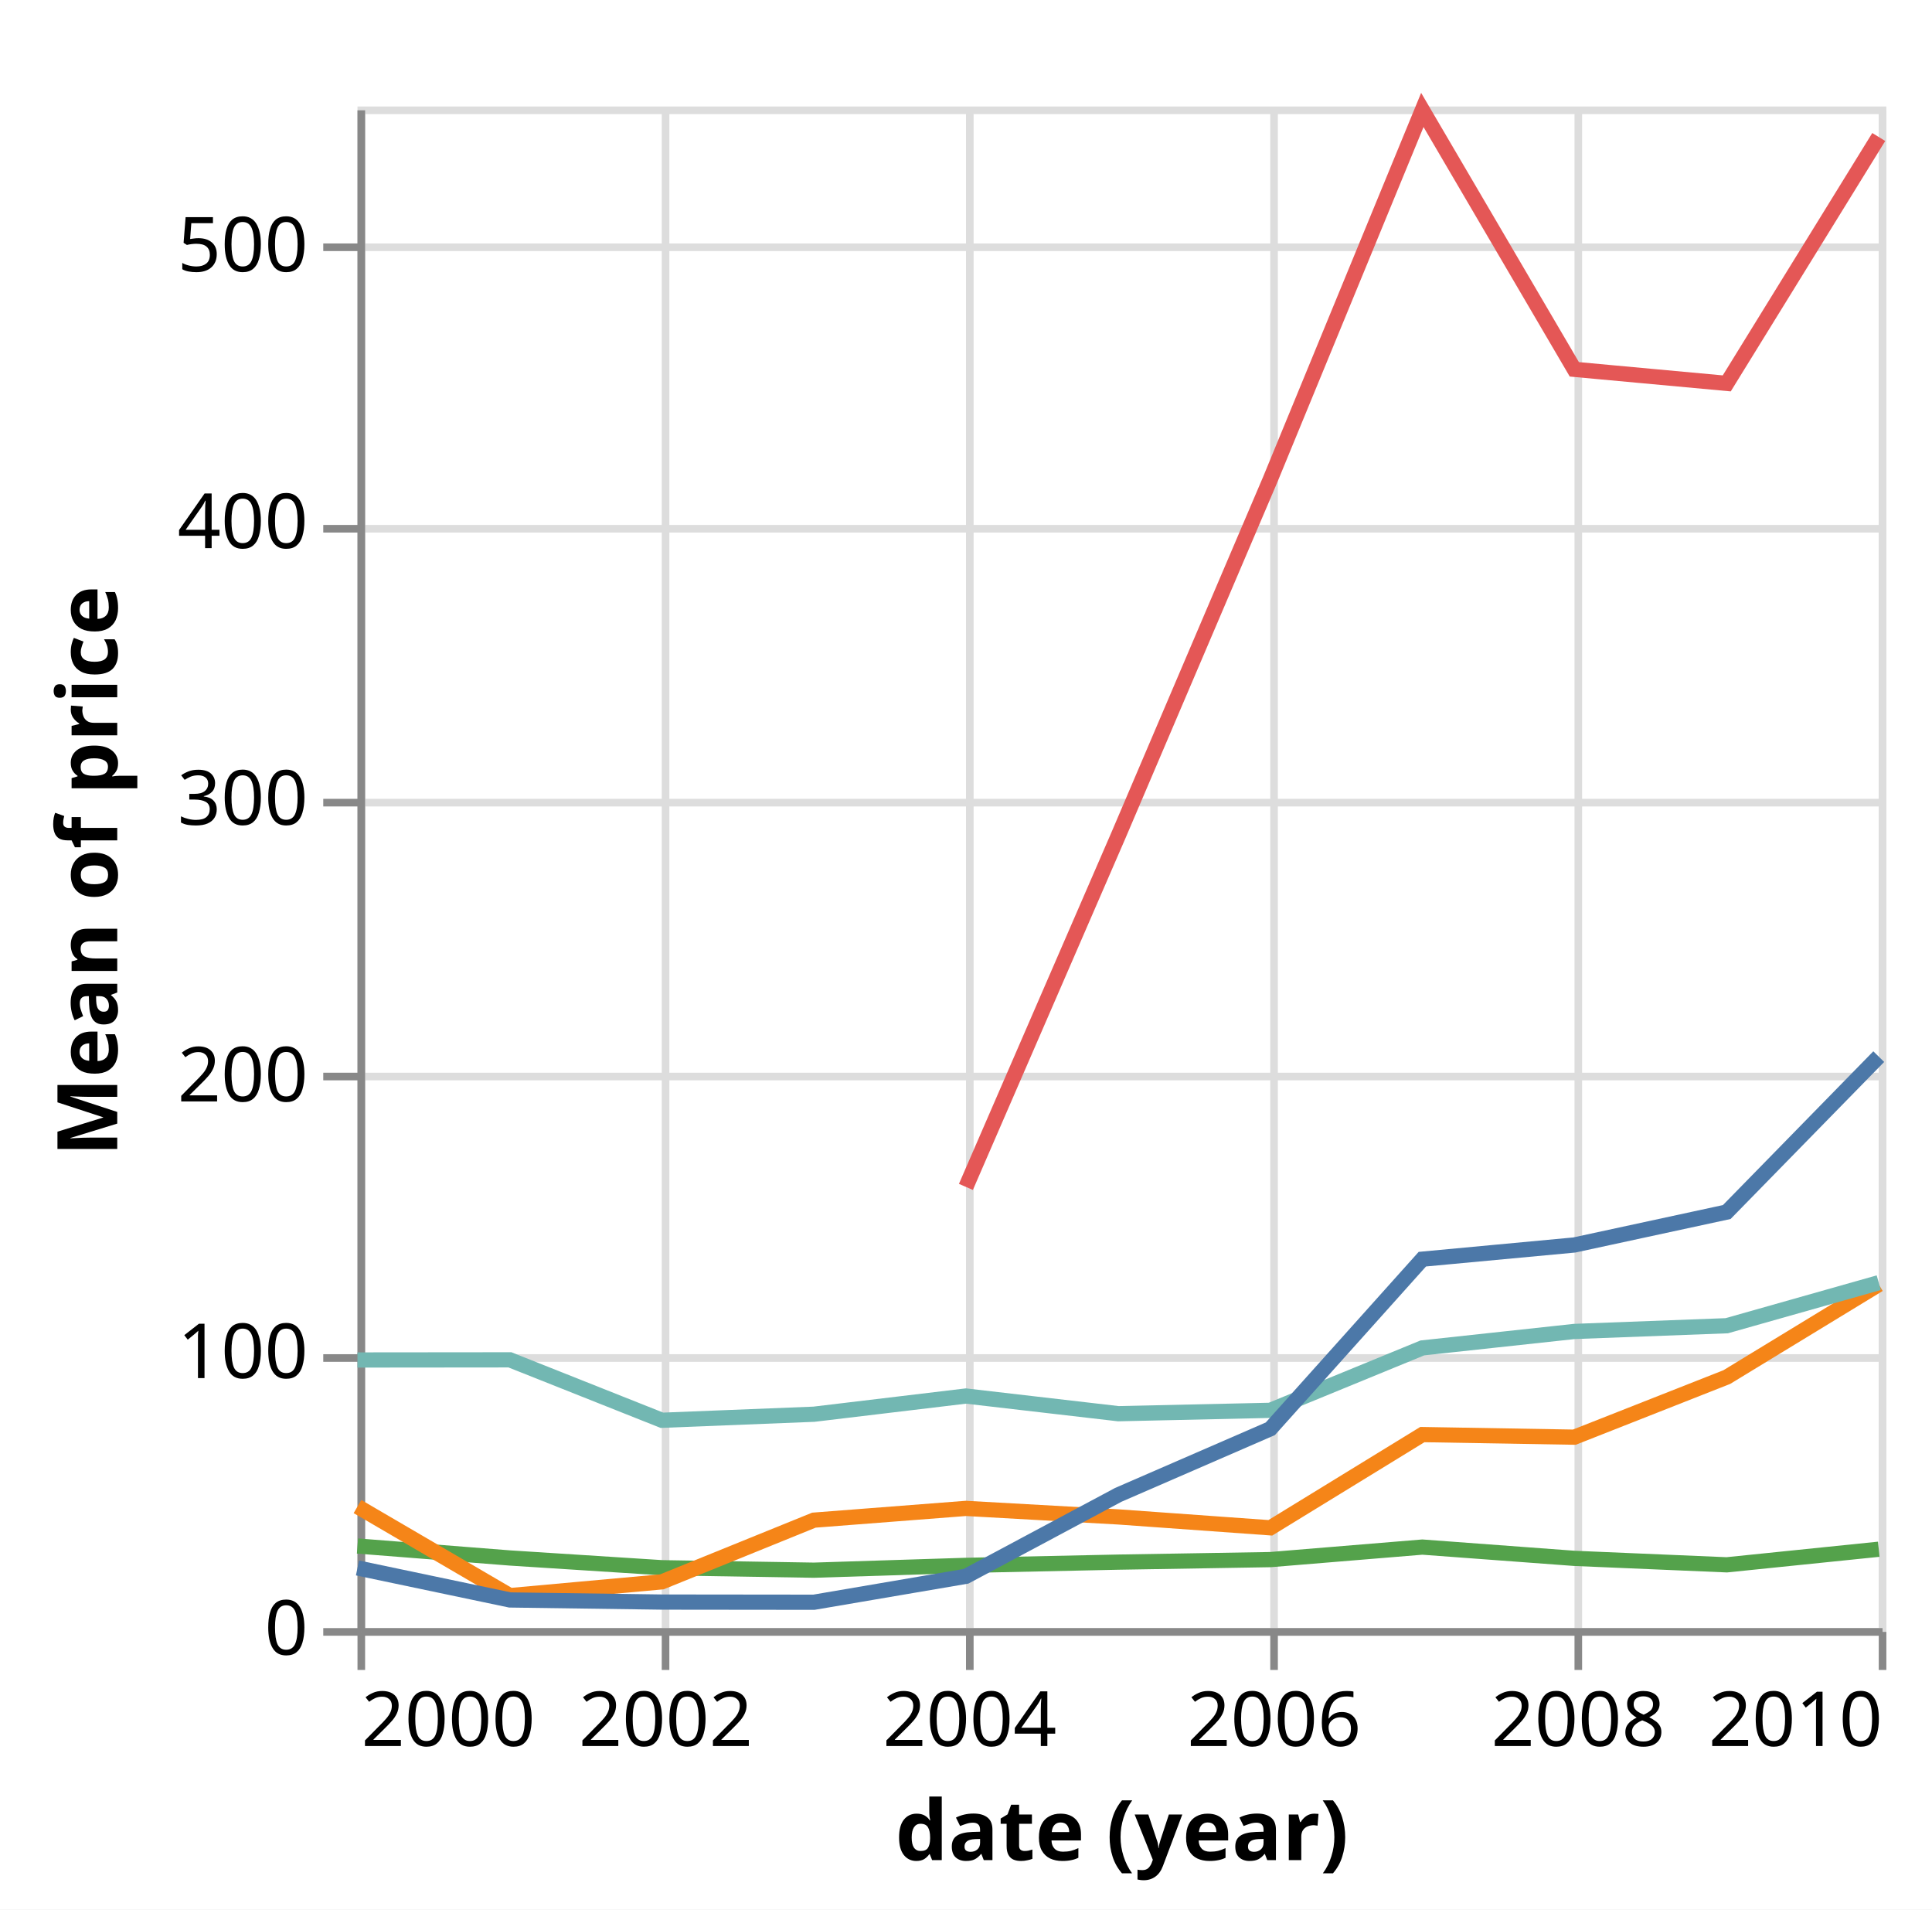
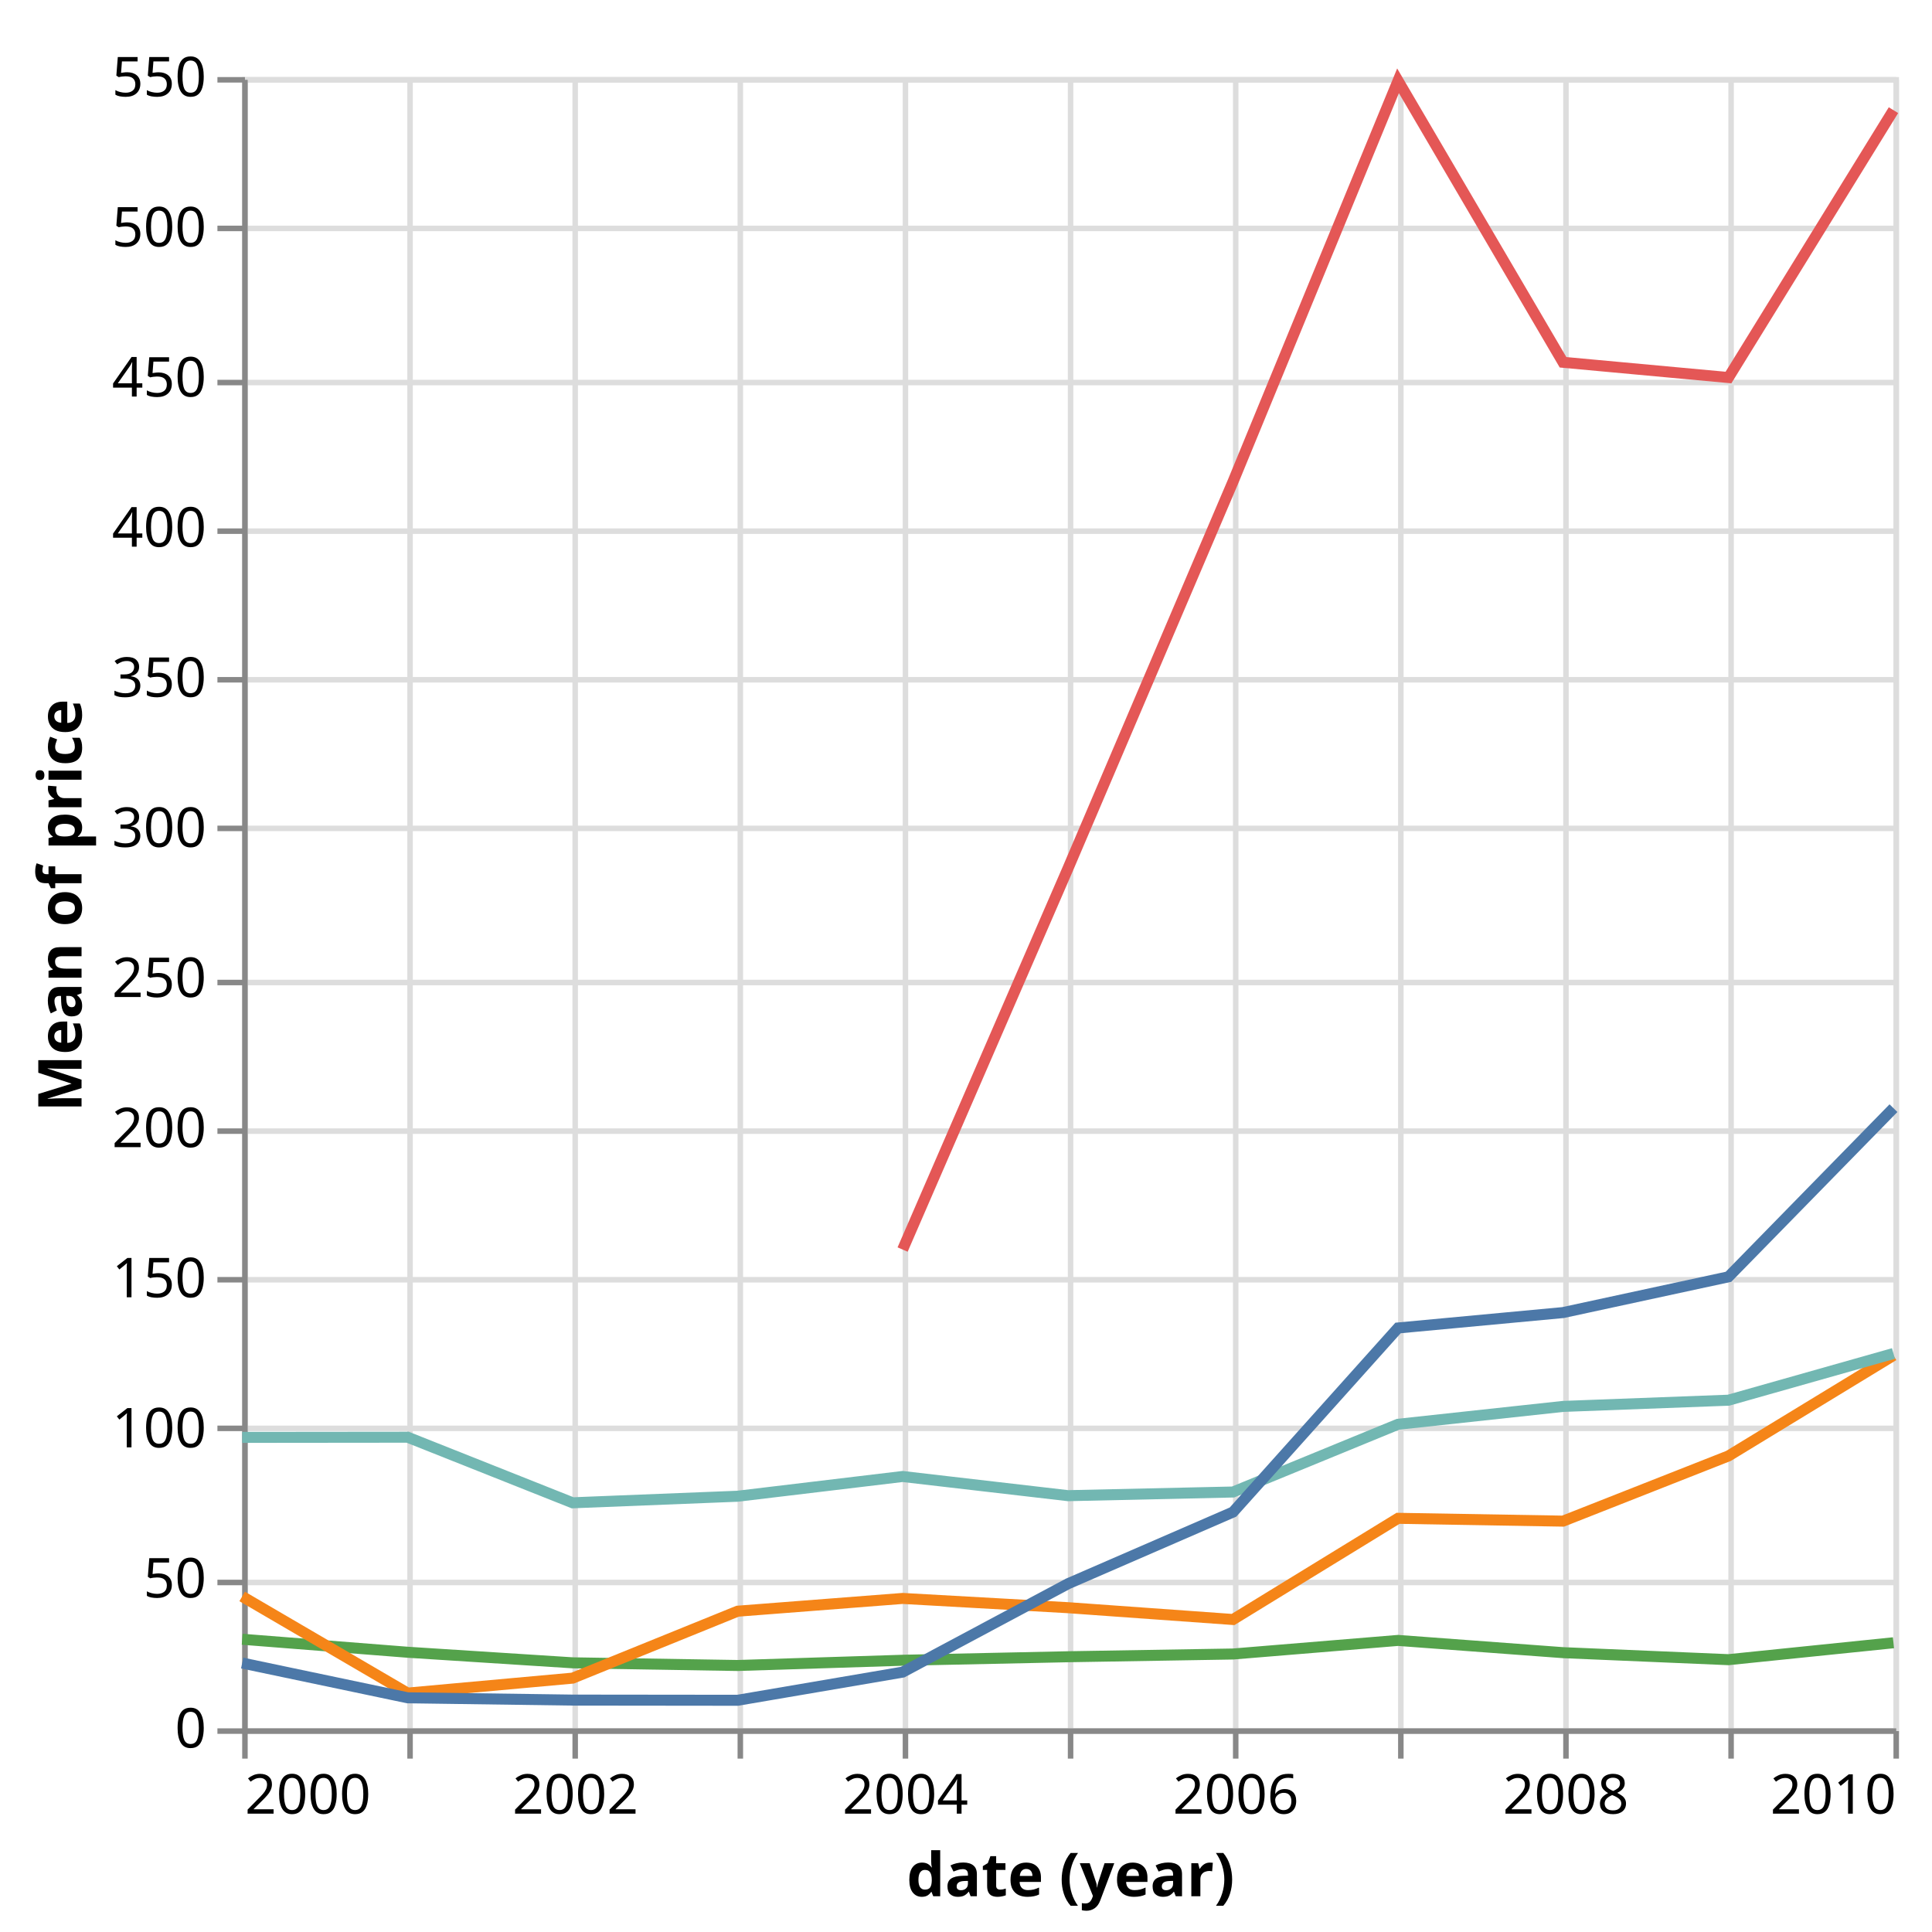
- <svg xmlns="http://www.w3.org/2000/svg" version="1.1" class="marks" width="254" height="251" viewBox="0 0 254 251">
-   <rect width="254" height="251" fill="white" />
-   <g fill="none" stroke-miterlimit="10" transform="translate(47,14)">
+ <svg xmlns="http://www.w3.org/2000/svg" version="1.1" class="marks" width="351" height="351" viewBox="0 0 351 351">
+   <rect width="351" height="351" fill="white" />
+   <g fill="none" stroke-miterlimit="10" transform="translate(44,14)">
    <g class="mark-group role-frame root" role="graphics-object" aria-roledescription="group mark container">
      <g transform="translate(0,0)">
-         <path class="background" aria-hidden="true" d="M0.5,0.5h200v200h-200Z" stroke="#ddd" />
+         <path class="background" aria-hidden="true" d="M0.5,0.5h300v300h-300Z" stroke="#ddd" />
        <g>
          <g class="mark-group role-axis" aria-hidden="true">
-             <g transform="translate(0.5,200.5)">
+             <g transform="translate(0.5,300.5)">
              <path class="background" aria-hidden="true" d="M0,0h0v0h0Z" pointer-events="none" />
              <g>
                <g class="mark-rule role-axis-grid" pointer-events="none">
-                   <line transform="translate(0,-200)" x2="0" y2="200" stroke="#ddd" stroke-width="1" opacity="1" />
-                   <line transform="translate(40,-200)" x2="0" y2="200" stroke="#ddd" stroke-width="1" opacity="1" />
-                   <line transform="translate(80,-200)" x2="0" y2="200" stroke="#ddd" stroke-width="1" opacity="1" />
-                   <line transform="translate(120,-200)" x2="0" y2="200" stroke="#ddd" stroke-width="1" opacity="1" />
-                   <line transform="translate(160,-200)" x2="0" y2="200" stroke="#ddd" stroke-width="1" opacity="1" />
-                   <line transform="translate(200,-200)" x2="0" y2="200" stroke="#ddd" stroke-width="1" opacity="1" />
+                   <line transform="translate(0,-300)" x2="0" y2="300" stroke="#ddd" stroke-width="1" opacity="1" />
+                   <line transform="translate(30,-300)" x2="0" y2="300" stroke="#ddd" stroke-width="1" opacity="1" />
+                   <line transform="translate(60,-300)" x2="0" y2="300" stroke="#ddd" stroke-width="1" opacity="1" />
+                   <line transform="translate(90,-300)" x2="0" y2="300" stroke="#ddd" stroke-width="1" opacity="1" />
+                   <line transform="translate(120,-300)" x2="0" y2="300" stroke="#ddd" stroke-width="1" opacity="1" />
+                   <line transform="translate(150,-300)" x2="0" y2="300" stroke="#ddd" stroke-width="1" opacity="1" />
+                   <line transform="translate(180,-300)" x2="0" y2="300" stroke="#ddd" stroke-width="1" opacity="1" />
+                   <line transform="translate(210,-300)" x2="0" y2="300" stroke="#ddd" stroke-width="1" opacity="1" />
+                   <line transform="translate(240,-300)" x2="0" y2="300" stroke="#ddd" stroke-width="1" opacity="1" />
+                   <line transform="translate(270,-300)" x2="0" y2="300" stroke="#ddd" stroke-width="1" opacity="1" />
+                   <line transform="translate(300,-300)" x2="0" y2="300" stroke="#ddd" stroke-width="1" opacity="1" />
                </g>
              </g>
              <path class="foreground" aria-hidden="true" d="" pointer-events="none" display="none" />
            </g>
          </g>
          <g class="mark-group role-axis" aria-hidden="true">
            <g transform="translate(0.5,0.5)">
              <path class="background" aria-hidden="true" d="M0,0h0v0h0Z" pointer-events="none" />
              <g>
                <g class="mark-rule role-axis-grid" pointer-events="none">
-                   <line transform="translate(0,200)" x2="200" y2="0" stroke="#ddd" stroke-width="1" opacity="1" />
-                   <line transform="translate(0,164)" x2="200" y2="0" stroke="#ddd" stroke-width="1" opacity="1" />
-                   <line transform="translate(0,127)" x2="200" y2="0" stroke="#ddd" stroke-width="1" opacity="1" />
-                   <line transform="translate(0,91)" x2="200" y2="0" stroke="#ddd" stroke-width="1" opacity="1" />
-                   <line transform="translate(0,55)" x2="200" y2="0" stroke="#ddd" stroke-width="1" opacity="1" />
-                   <line transform="translate(0,18)" x2="200" y2="0" stroke="#ddd" stroke-width="1" opacity="1" />
+                   <line transform="translate(0,300)" x2="300" y2="0" stroke="#ddd" stroke-width="1" opacity="1" />
+                   <line transform="translate(0,273)" x2="300" y2="0" stroke="#ddd" stroke-width="1" opacity="1" />
+                   <line transform="translate(0,245)" x2="300" y2="0" stroke="#ddd" stroke-width="1" opacity="1" />
+                   <line transform="translate(0,218)" x2="300" y2="0" stroke="#ddd" stroke-width="1" opacity="1" />
+                   <line transform="translate(0,191)" x2="300" y2="0" stroke="#ddd" stroke-width="1" opacity="1" />
+                   <line transform="translate(0,164)" x2="300" y2="0" stroke="#ddd" stroke-width="1" opacity="1" />
+                   <line transform="translate(0,136)" x2="300" y2="0" stroke="#ddd" stroke-width="1" opacity="1" />
+                   <line transform="translate(0,109)" x2="300" y2="0" stroke="#ddd" stroke-width="1" opacity="1" />
+                   <line transform="translate(0,82)" x2="300" y2="0" stroke="#ddd" stroke-width="1" opacity="1" />
+                   <line transform="translate(0,55)" x2="300" y2="0" stroke="#ddd" stroke-width="1" opacity="1" />
+                   <line transform="translate(0,27)" x2="300" y2="0" stroke="#ddd" stroke-width="1" opacity="1" />
+                   <line transform="translate(0,0)" x2="300" y2="0" stroke="#ddd" stroke-width="1" opacity="1" />
                </g>
              </g>
              <path class="foreground" aria-hidden="true" d="" pointer-events="none" display="none" />
            </g>
          </g>
          <g class="mark-group role-axis" role="graphics-symbol" aria-roledescription="axis" aria-label="X-axis titled 'date (year)' for a time scale with values from 2000 to 2010">
-             <g transform="translate(0.5,200.5)">
+             <g transform="translate(0.5,300.5)">
              <path class="background" aria-hidden="true" d="M0,0h0v0h0Z" pointer-events="none" />
              <g>
                <g class="mark-rule role-axis-tick" pointer-events="none">
                  <line transform="translate(0,0)" x2="0" y2="5" stroke="#888" stroke-width="1" opacity="1" />
-                   <line transform="translate(40,0)" x2="0" y2="5" stroke="#888" stroke-width="1" opacity="1" />
-                   <line transform="translate(80,0)" x2="0" y2="5" stroke="#888" stroke-width="1" opacity="1" />
+                   <line transform="translate(30,0)" x2="0" y2="5" stroke="#888" stroke-width="1" opacity="1" />
+                   <line transform="translate(60,0)" x2="0" y2="5" stroke="#888" stroke-width="1" opacity="1" />
+                   <line transform="translate(90,0)" x2="0" y2="5" stroke="#888" stroke-width="1" opacity="1" />
                  <line transform="translate(120,0)" x2="0" y2="5" stroke="#888" stroke-width="1" opacity="1" />
-                   <line transform="translate(160,0)" x2="0" y2="5" stroke="#888" stroke-width="1" opacity="1" />
-                   <line transform="translate(200,0)" x2="0" y2="5" stroke="#888" stroke-width="1" opacity="1" />
+                   <line transform="translate(150,0)" x2="0" y2="5" stroke="#888" stroke-width="1" opacity="1" />
+                   <line transform="translate(180,0)" x2="0" y2="5" stroke="#888" stroke-width="1" opacity="1" />
+                   <line transform="translate(210,0)" x2="0" y2="5" stroke="#888" stroke-width="1" opacity="1" />
+                   <line transform="translate(240,0)" x2="0" y2="5" stroke="#888" stroke-width="1" opacity="1" />
+                   <line transform="translate(270,0)" x2="0" y2="5" stroke="#888" stroke-width="1" opacity="1" />
+                   <line transform="translate(300,0)" x2="0" y2="5" stroke="#888" stroke-width="1" opacity="1" />
                </g>
                <g class="mark-text role-axis-label" pointer-events="none">
                  <text text-anchor="start" transform="translate(0,15)" font-family="sans-serif" font-size="10px" fill="#000" opacity="1">2000</text>
-                   <text text-anchor="middle" transform="translate(40.0219,15)" font-family="sans-serif" font-size="10px" fill="#000" opacity="1">2002</text>
-                   <text text-anchor="middle" transform="translate(79.98905,15)" font-family="sans-serif" font-size="10px" fill="#000" opacity="1">2004</text>
-                   <text text-anchor="middle" transform="translate(120.0109,15)" font-family="sans-serif" font-size="10px" fill="#000" opacity="1">2006</text>
-                   <text text-anchor="middle" transform="translate(159.9781,15)" font-family="sans-serif" font-size="10px" fill="#000" opacity="1">2008</text>
-                   <text text-anchor="end" transform="translate(200,15)" font-family="sans-serif" font-size="10px" fill="#000" opacity="1">2010</text>
+                   <text text-anchor="middle" transform="translate(30.05749,15)" font-family="sans-serif" font-size="10px" fill="#000" opacity="0">2001</text>
+                   <text text-anchor="middle" transform="translate(60.03285,15)" font-family="sans-serif" font-size="10px" fill="#000" opacity="1">2002</text>
+                   <text text-anchor="middle" transform="translate(90.00821,15)" font-family="sans-serif" font-size="10px" fill="#000" opacity="0">2003</text>
+                   <text text-anchor="middle" transform="translate(119.9836,15)" font-family="sans-serif" font-size="10px" fill="#000" opacity="1">2004</text>
+                   <text text-anchor="middle" transform="translate(150.0411,15)" font-family="sans-serif" font-size="10px" fill="#000" opacity="0">2005</text>
+                   <text text-anchor="middle" transform="translate(180.0164,15)" font-family="sans-serif" font-size="10px" fill="#000" opacity="1">2006</text>
+                   <text text-anchor="middle" transform="translate(209.9918,15)" font-family="sans-serif" font-size="10px" fill="#000" opacity="0">2007</text>
+                   <text text-anchor="middle" transform="translate(239.9672,15)" font-family="sans-serif" font-size="10px" fill="#000" opacity="1">2008</text>
+                   <text text-anchor="middle" transform="translate(270.0246,15)" font-family="sans-serif" font-size="10px" fill="#000" opacity="0">2009</text>
+                   <text text-anchor="end" transform="translate(300,15)" font-family="sans-serif" font-size="10px" fill="#000" opacity="1">2010</text>
                </g>
                <g class="mark-rule role-axis-domain" pointer-events="none">
-                   <line transform="translate(0,0)" x2="200" y2="0" stroke="#888" stroke-width="1" opacity="1" />
+                   <line transform="translate(0,0)" x2="300" y2="0" stroke="#888" stroke-width="1" opacity="1" />
                </g>
                <g class="mark-text role-axis-title" pointer-events="none">
-                   <text text-anchor="middle" transform="translate(100,30)" font-family="sans-serif" font-size="11px" font-weight="bold" fill="#000" opacity="1">date (year)</text>
+                   <text text-anchor="middle" transform="translate(150,30)" font-family="sans-serif" font-size="11px" font-weight="bold" fill="#000" opacity="1">date (year)</text>
                </g>
              </g>
              <path class="foreground" aria-hidden="true" d="" pointer-events="none" display="none" />
            </g>
          </g>
          <g class="mark-group role-axis" role="graphics-symbol" aria-roledescription="axis" aria-label="Y-axis titled 'Mean of price' for a linear scale with values from 0 to 550">
            <g transform="translate(0.5,0.5)">
              <path class="background" aria-hidden="true" d="M0,0h0v0h0Z" pointer-events="none" />
              <g>
                <g class="mark-rule role-axis-tick" pointer-events="none">
-                   <line transform="translate(0,200)" x2="-5" y2="0" stroke="#888" stroke-width="1" opacity="1" />
+                   <line transform="translate(0,300)" x2="-5" y2="0" stroke="#888" stroke-width="1" opacity="1" />
+                   <line transform="translate(0,273)" x2="-5" y2="0" stroke="#888" stroke-width="1" opacity="1" />
+                   <line transform="translate(0,245)" x2="-5" y2="0" stroke="#888" stroke-width="1" opacity="1" />
+                   <line transform="translate(0,218)" x2="-5" y2="0" stroke="#888" stroke-width="1" opacity="1" />
+                   <line transform="translate(0,191)" x2="-5" y2="0" stroke="#888" stroke-width="1" opacity="1" />
                  <line transform="translate(0,164)" x2="-5" y2="0" stroke="#888" stroke-width="1" opacity="1" />
-                   <line transform="translate(0,127)" x2="-5" y2="0" stroke="#888" stroke-width="1" opacity="1" />
-                   <line transform="translate(0,91)" x2="-5" y2="0" stroke="#888" stroke-width="1" opacity="1" />
+                   <line transform="translate(0,136)" x2="-5" y2="0" stroke="#888" stroke-width="1" opacity="1" />
+                   <line transform="translate(0,109)" x2="-5" y2="0" stroke="#888" stroke-width="1" opacity="1" />
+                   <line transform="translate(0,82)" x2="-5" y2="0" stroke="#888" stroke-width="1" opacity="1" />
                  <line transform="translate(0,55)" x2="-5" y2="0" stroke="#888" stroke-width="1" opacity="1" />
-                   <line transform="translate(0,18)" x2="-5" y2="0" stroke="#888" stroke-width="1" opacity="1" />
+                   <line transform="translate(0,27)" x2="-5" y2="0" stroke="#888" stroke-width="1" opacity="1" />
+                   <line transform="translate(0,0)" x2="-5" y2="0" stroke="#888" stroke-width="1" opacity="1" />
                </g>
                <g class="mark-text role-axis-label" pointer-events="none">
-                   <text text-anchor="end" transform="translate(-7,203)" font-family="sans-serif" font-size="10px" fill="#000" opacity="1">0</text>
-                   <text text-anchor="end" transform="translate(-7,166.6364)" font-family="sans-serif" font-size="10px" fill="#000" opacity="1">100</text>
-                   <text text-anchor="end" transform="translate(-7,130.2727)" font-family="sans-serif" font-size="10px" fill="#000" opacity="1">200</text>
-                   <text text-anchor="end" transform="translate(-7,93.90909)" font-family="sans-serif" font-size="10px" fill="#000" opacity="1">300</text>
-                   <text text-anchor="end" transform="translate(-7,57.54545)" font-family="sans-serif" font-size="10px" fill="#000" opacity="1">400</text>
-                   <text text-anchor="end" transform="translate(-7,21.18182)" font-family="sans-serif" font-size="10px" fill="#000" opacity="1">500</text>
+                   <text text-anchor="end" transform="translate(-7,303)" font-family="sans-serif" font-size="10px" fill="#000" opacity="1">0</text>
+                   <text text-anchor="end" transform="translate(-7,275.7273)" font-family="sans-serif" font-size="10px" fill="#000" opacity="1">50</text>
+                   <text text-anchor="end" transform="translate(-7,248.4545)" font-family="sans-serif" font-size="10px" fill="#000" opacity="1">100</text>
+                   <text text-anchor="end" transform="translate(-7,221.1818)" font-family="sans-serif" font-size="10px" fill="#000" opacity="1">150</text>
+                   <text text-anchor="end" transform="translate(-7,193.9091)" font-family="sans-serif" font-size="10px" fill="#000" opacity="1">200</text>
+                   <text text-anchor="end" transform="translate(-7,166.6364)" font-family="sans-serif" font-size="10px" fill="#000" opacity="1">250</text>
+                   <text text-anchor="end" transform="translate(-7,139.3636)" font-family="sans-serif" font-size="10px" fill="#000" opacity="1">300</text>
+                   <text text-anchor="end" transform="translate(-7,112.0909)" font-family="sans-serif" font-size="10px" fill="#000" opacity="1">350</text>
+                   <text text-anchor="end" transform="translate(-7,84.81818)" font-family="sans-serif" font-size="10px" fill="#000" opacity="1">400</text>
+                   <text text-anchor="end" transform="translate(-7,57.54545)" font-family="sans-serif" font-size="10px" fill="#000" opacity="1">450</text>
+                   <text text-anchor="end" transform="translate(-7,30.27273)" font-family="sans-serif" font-size="10px" fill="#000" opacity="1">500</text>
+                   <text text-anchor="end" transform="translate(-7,3)" font-family="sans-serif" font-size="10px" fill="#000" opacity="1">550</text>
                </g>
                <g class="mark-rule role-axis-domain" pointer-events="none">
-                   <line transform="translate(0,200)" x2="0" y2="-200" stroke="#888" stroke-width="1" opacity="1" />
+                   <line transform="translate(0,300)" x2="0" y2="-300" stroke="#888" stroke-width="1" opacity="1" />
                </g>
                <g class="mark-text role-axis-title" pointer-events="none">
-                   <text text-anchor="middle" transform="translate(-30.08691,100) rotate(-90) translate(0,-2)" font-family="sans-serif" font-size="11px" font-weight="bold" fill="#000" opacity="1">Mean of price</text>
+                   <text text-anchor="middle" transform="translate(-27.68457,150) rotate(-90) translate(0,-2)" font-family="sans-serif" font-size="11px" font-weight="bold" fill="#000" opacity="1">Mean of price</text>
                </g>
              </g>
              <path class="foreground" aria-hidden="true" d="" pointer-events="none" display="none" />
            </g>
          </g>
          <g class="mark-group role-scope pathgroup" role="graphics-object" aria-roledescription="group mark container">
            <g transform="translate(0,0)">
-               <path class="background" aria-hidden="true" d="M0,0h200v200h-200Z" />
+               <path class="background" aria-hidden="true" d="M0,0h300v300h-300Z" />
              <g>
                <g class="mark-line role-mark marks" role="graphics-object" aria-roledescription="line mark container">
-                   <path aria-label="date (year): 2000; Mean of price: 29.6733333333; symbol: MSFT" role="graphics-symbol" aria-roledescription="line mark" d="M0,189.21L20.038,190.783L40.022,192.063L60.005,192.388L79.989,191.755L100.027,191.329L120.011,190.997L139.995,189.351L159.978,190.833L180.016,191.683L200,189.634" stroke="#54a24b" stroke-width="2" />
+                   <path aria-label="date (year): 2000; Mean of price: 29.6733333333; symbol: MSFT" role="graphics-symbol" aria-roledescription="line mark" d="M0,283.815L30.057,286.174L60.033,288.095L90.008,288.581L119.984,287.632L150.041,286.993L180.016,286.495L209.992,284.027L239.967,286.25L270.025,287.524L300,284.451" stroke="#54a24b" stroke-width="2" />
                </g>
              </g>
              <path class="foreground" aria-hidden="true" d="" display="none" />
            </g>
            <g transform="translate(0,0)">
-               <path class="background" aria-hidden="true" d="M0,0h200v200h-200Z" />
+               <path class="background" aria-hidden="true" d="M0,0h300v300h-300Z" />
              <g>
                <g class="mark-line role-mark marks" role="graphics-object" aria-roledescription="line mark container">
-                   <path aria-label="date (year): 2000; Mean of price: 43.9308333333; symbol: AMZN" role="graphics-symbol" aria-roledescription="line mark" d="M0,184.025L20.038,195.731L40.022,193.919L60.005,185.812L79.989,184.266L100.027,185.386L120.011,186.818L139.995,174.563L159.978,174.904L180.016,167.007L200,154.833" stroke="#f58518" stroke-width="2" />
+                   <path aria-label="date (year): 2000; Mean of price: 43.9308333333; symbol: AMZN" role="graphics-symbol" aria-roledescription="line mark" d="M0,276.038L30.057,293.597L60.033,290.878L90.008,278.718L119.984,276.4L150.041,278.08L180.016,280.226L209.992,261.844L239.967,262.355L270.025,250.51L300,232.249" stroke="#f58518" stroke-width="2" />
                </g>
              </g>
              <path class="foreground" aria-hidden="true" d="" display="none" />
            </g>
            <g transform="translate(0,0)">
-               <path class="background" aria-hidden="true" d="M0,0h200v200h-200Z" />
+               <path class="background" aria-hidden="true" d="M0,0h300v300h-300Z" />
              <g>
                <g class="mark-line role-mark marks" role="graphics-object" aria-roledescription="line mark container">
-                   <path aria-label="date (year): 2000; Mean of price: 96.9141666667; symbol: IBM" role="graphics-symbol" aria-roledescription="line mark" d="M0,164.758L20.038,164.739L40.022,172.682L60.005,171.888L79.989,169.496L100.027,171.819L120.011,171.375L139.995,163.172L159.978,161.009L180.016,160.256L200,154.599" stroke="#72b7b2" stroke-width="2" />
+                   <path aria-label="date (year): 2000; Mean of price: 96.9141666667; symbol: IBM" role="graphics-symbol" aria-roledescription="line mark" d="M0,247.138L30.057,247.108L60.033,259.023L90.008,257.832L119.984,254.244L150.041,257.729L180.016,257.063L209.992,244.758L239.967,241.514L270.025,240.384L300,231.898" stroke="#72b7b2" stroke-width="2" />
                </g>
              </g>
              <path class="foreground" aria-hidden="true" d="" display="none" />
            </g>
            <g transform="translate(0,0)">
-               <path class="background" aria-hidden="true" d="M0,0h200v200h-200Z" />
+               <path class="background" aria-hidden="true" d="M0,0h300v300h-300Z" />
              <g>
                <g class="mark-line role-mark marks" role="graphics-object" aria-roledescription="line mark container">
-                   <path aria-label="date (year): 2004; Mean of price: 159.476; symbol: GOOG" role="graphics-symbol" aria-roledescription="line mark" d="M79.989,142.009L100.027,95.828L120.011,48.998L139.995,0.452L159.978,34.546L180.016,36.393L200,4.008" stroke="#e45756" stroke-width="2" />
+                   <path aria-label="date (year): 2004; Mean of price: 159.476; symbol: GOOG" role="graphics-symbol" aria-roledescription="line mark" d="M119.984,213.013L150.041,143.742L180.016,73.496L209.992,0.677L239.967,51.819L270.025,54.589L300,6.013" stroke="#e45756" stroke-width="2" />
                </g>
              </g>
              <path class="foreground" aria-hidden="true" d="" display="none" />
            </g>
            <g transform="translate(0,0)">
-               <path class="background" aria-hidden="true" d="M0,0h200v200h-200Z" />
+               <path class="background" aria-hidden="true" d="M0,0h300v300h-300Z" />
              <g>
                <g class="mark-line role-mark marks" role="graphics-object" aria-roledescription="line mark container">
-                   <path aria-label="date (year): 2000; Mean of price: 21.7483333333; symbol: AAPL" role="graphics-symbol" aria-roledescription="line mark" d="M0,192.092L20.038,196.3L40.022,196.579L60.005,196.601L79.989,193.192L100.027,182.483L120.011,173.802L139.995,151.508L159.978,149.643L180.016,145.312L200,124.885" stroke="#4c78a8" stroke-width="2" />
+                   <path aria-label="date (year): 2000; Mean of price: 21.7483333333; symbol: AAPL" role="graphics-symbol" aria-roledescription="line mark" d="M0,288.137L30.057,294.45L60.033,294.868L90.008,294.901L119.984,289.787L150.041,273.725L180.016,260.704L209.992,227.262L239.967,224.465L270.025,217.967L300,187.327" stroke="#4c78a8" stroke-width="2" />
                </g>
              </g>
              <path class="foreground" aria-hidden="true" d="" display="none" />
            </g>
          </g>
          <g class="mark-text role-mark marks_label" role="graphics-object" aria-roledescription="text mark container">
            <text aria-label="symbol: undefined" role="graphics-symbol" aria-roledescription="text mark" text-anchor="start" transform="translate(0,0)" font-family="sans-serif" font-size="11px" opacity="0">AMZN</text>
-             <text aria-label="symbol: undefined" role="graphics-symbol" aria-roledescription="text mark" text-anchor="end" transform="translate(-1.414214,185.7955)" font-family="sans-serif" font-size="11px" opacity="1">MSFT</text>
-             <text aria-label="symbol: undefined" role="graphics-symbol" aria-roledescription="text mark" text-anchor="end" transform="translate(-1.414214,161.3443)" font-family="sans-serif" font-size="11px" opacity="1">IBM</text>
-             <text aria-label="symbol: undefined" role="graphics-symbol" aria-roledescription="text mark" text-anchor="end" transform="translate(-1.414214,202.5057)" font-family="sans-serif" font-size="11px" opacity="1">AAPL</text>
-             <text aria-label="symbol: undefined" role="graphics-symbol" aria-roledescription="text mark" text-anchor="end" transform="translate(78.57484,138.5945)" font-family="sans-serif" font-size="11px" opacity="1">GOOG</text>
+             <text aria-label="symbol: undefined" role="graphics-symbol" aria-roledescription="text mark" text-anchor="end" transform="translate(-1.414214,280.4003)" font-family="sans-serif" font-size="11px" opacity="1">MSFT</text>
+             <text aria-label="symbol: undefined" role="graphics-symbol" aria-roledescription="text mark" text-anchor="end" transform="translate(-1.414214,243.7235)" font-family="sans-serif" font-size="11px" opacity="1">IBM</text>
+             <text aria-label="symbol: undefined" role="graphics-symbol" aria-roledescription="text mark" text-anchor="end" transform="translate(-1.414214,298.5515)" font-family="sans-serif" font-size="11px" opacity="1">AAPL</text>
+             <text aria-label="symbol: undefined" role="graphics-symbol" aria-roledescription="text mark" text-anchor="end" transform="translate(118.5694,209.5989)" font-family="sans-serif" font-size="11px" opacity="1">GOOG</text>
          </g>
        </g>
        <path class="foreground" aria-hidden="true" d="" display="none" />
      </g>
    </g>
  </g>
</svg>
